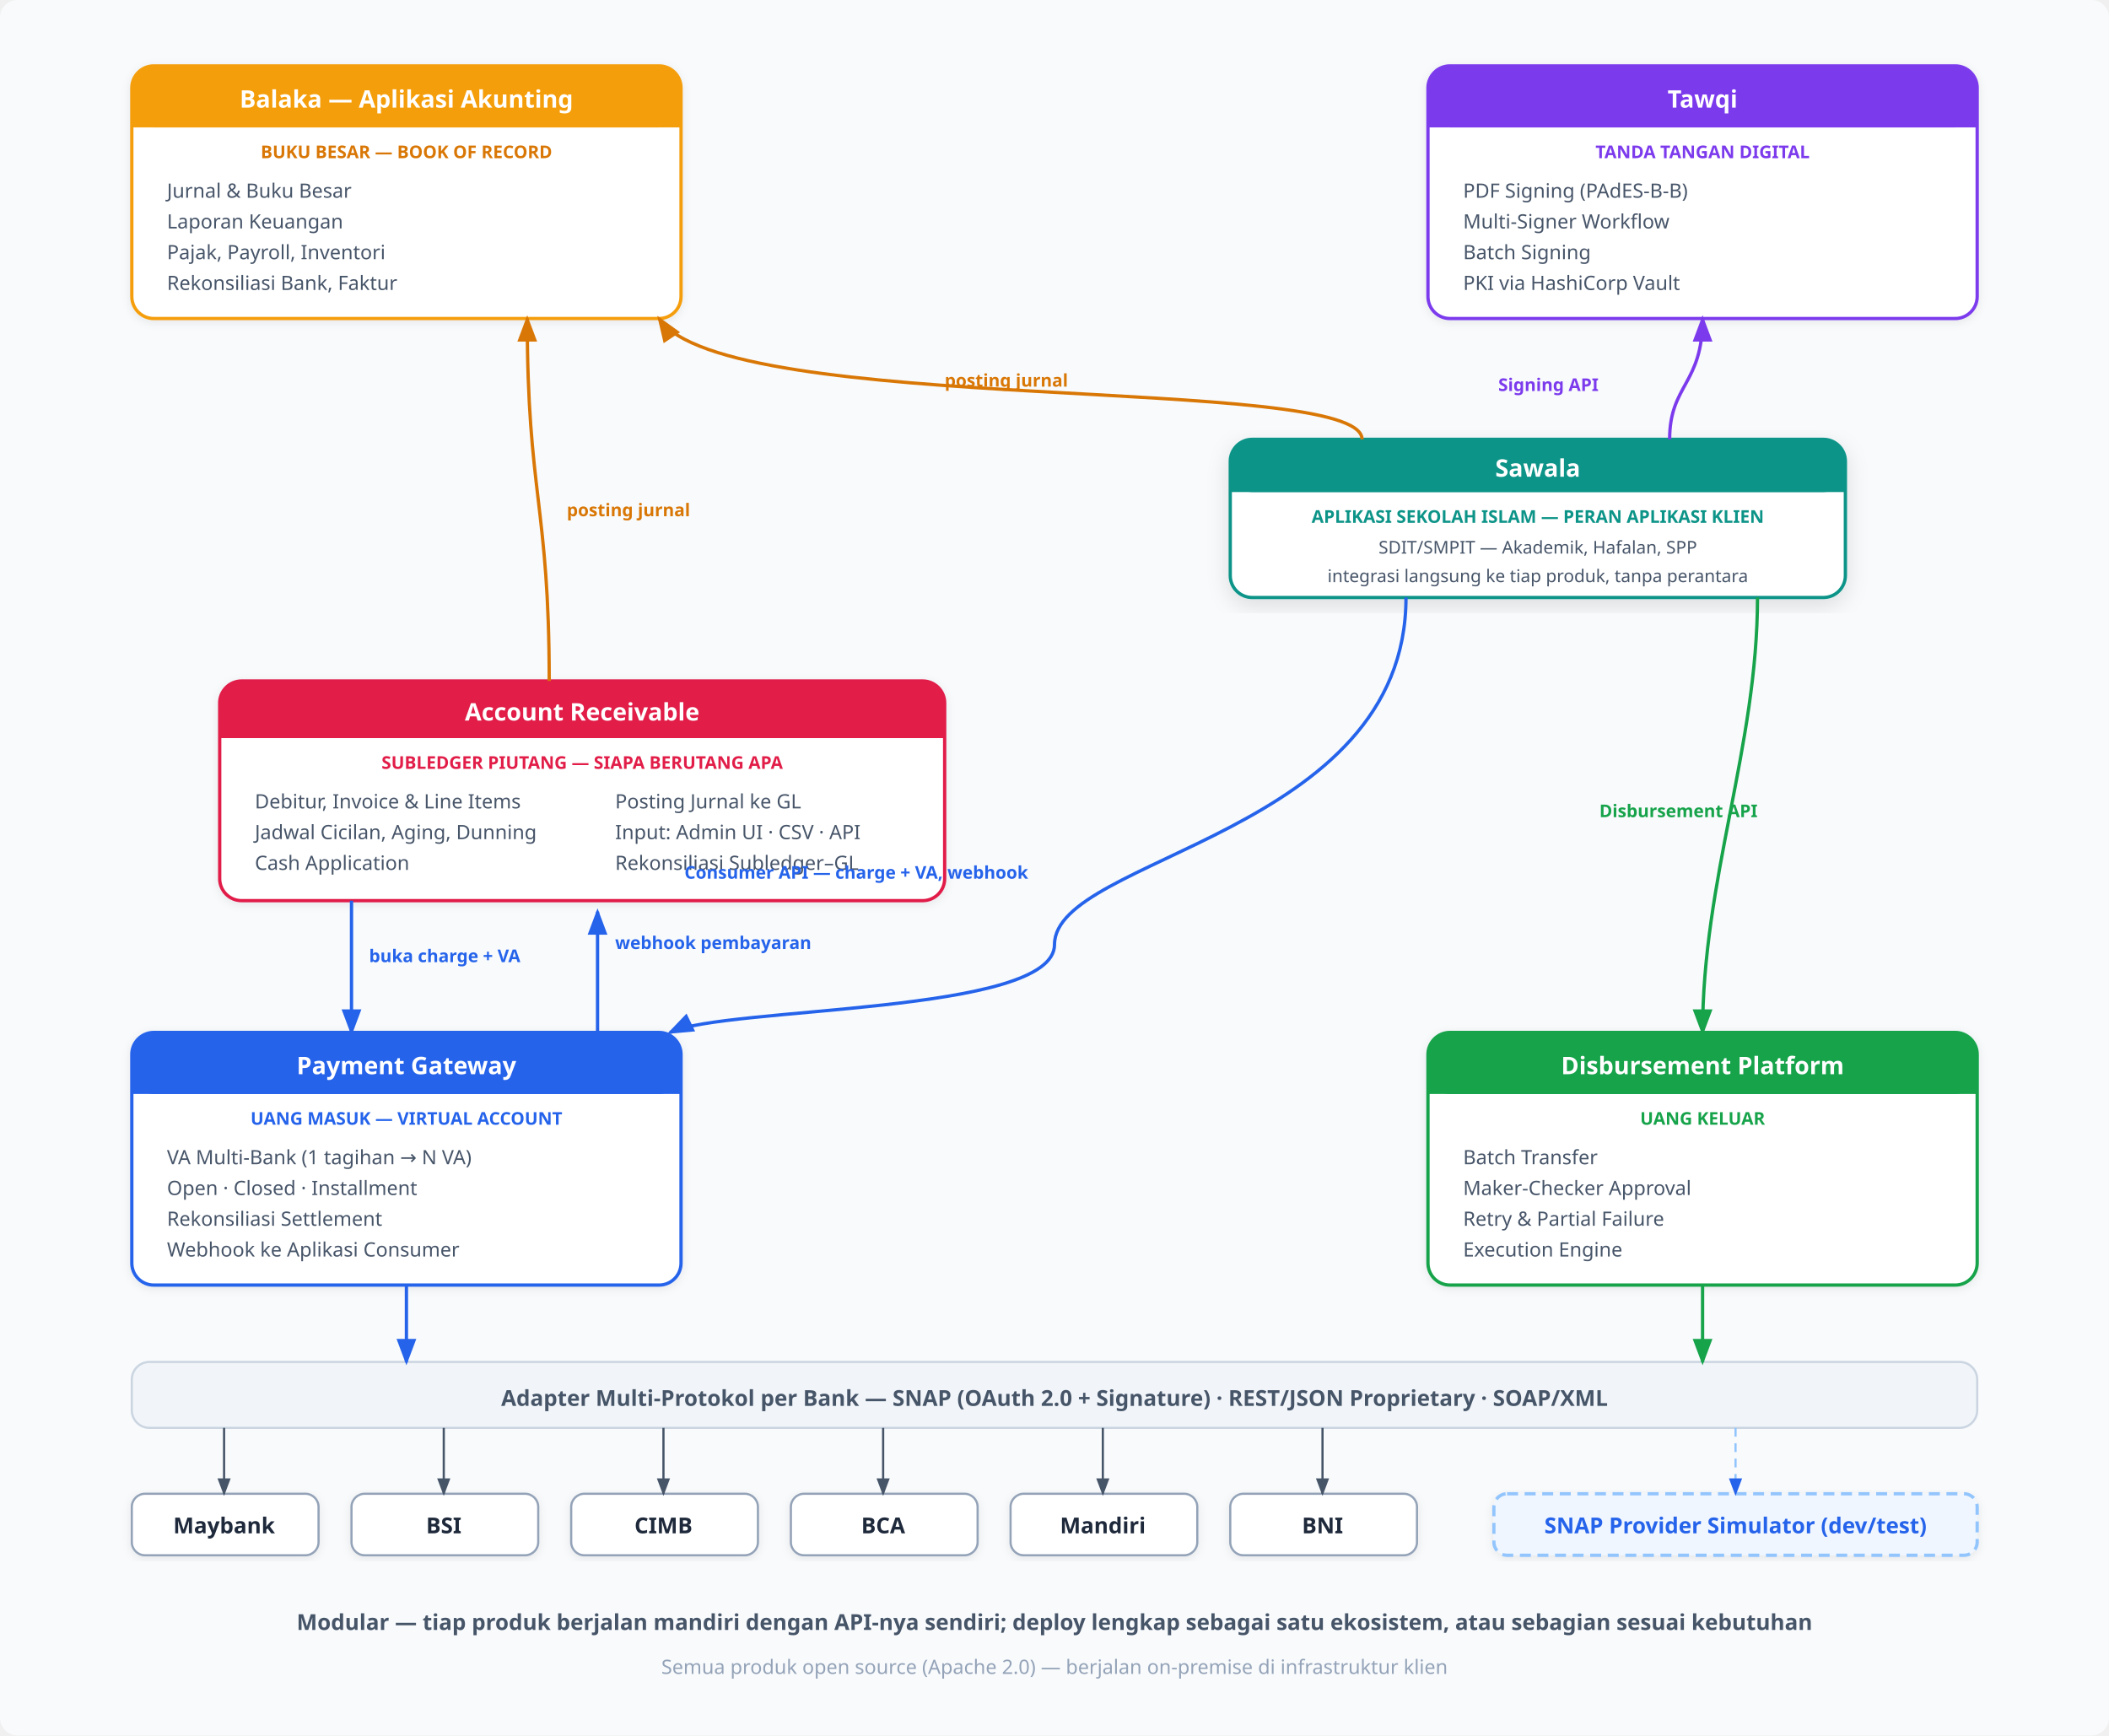
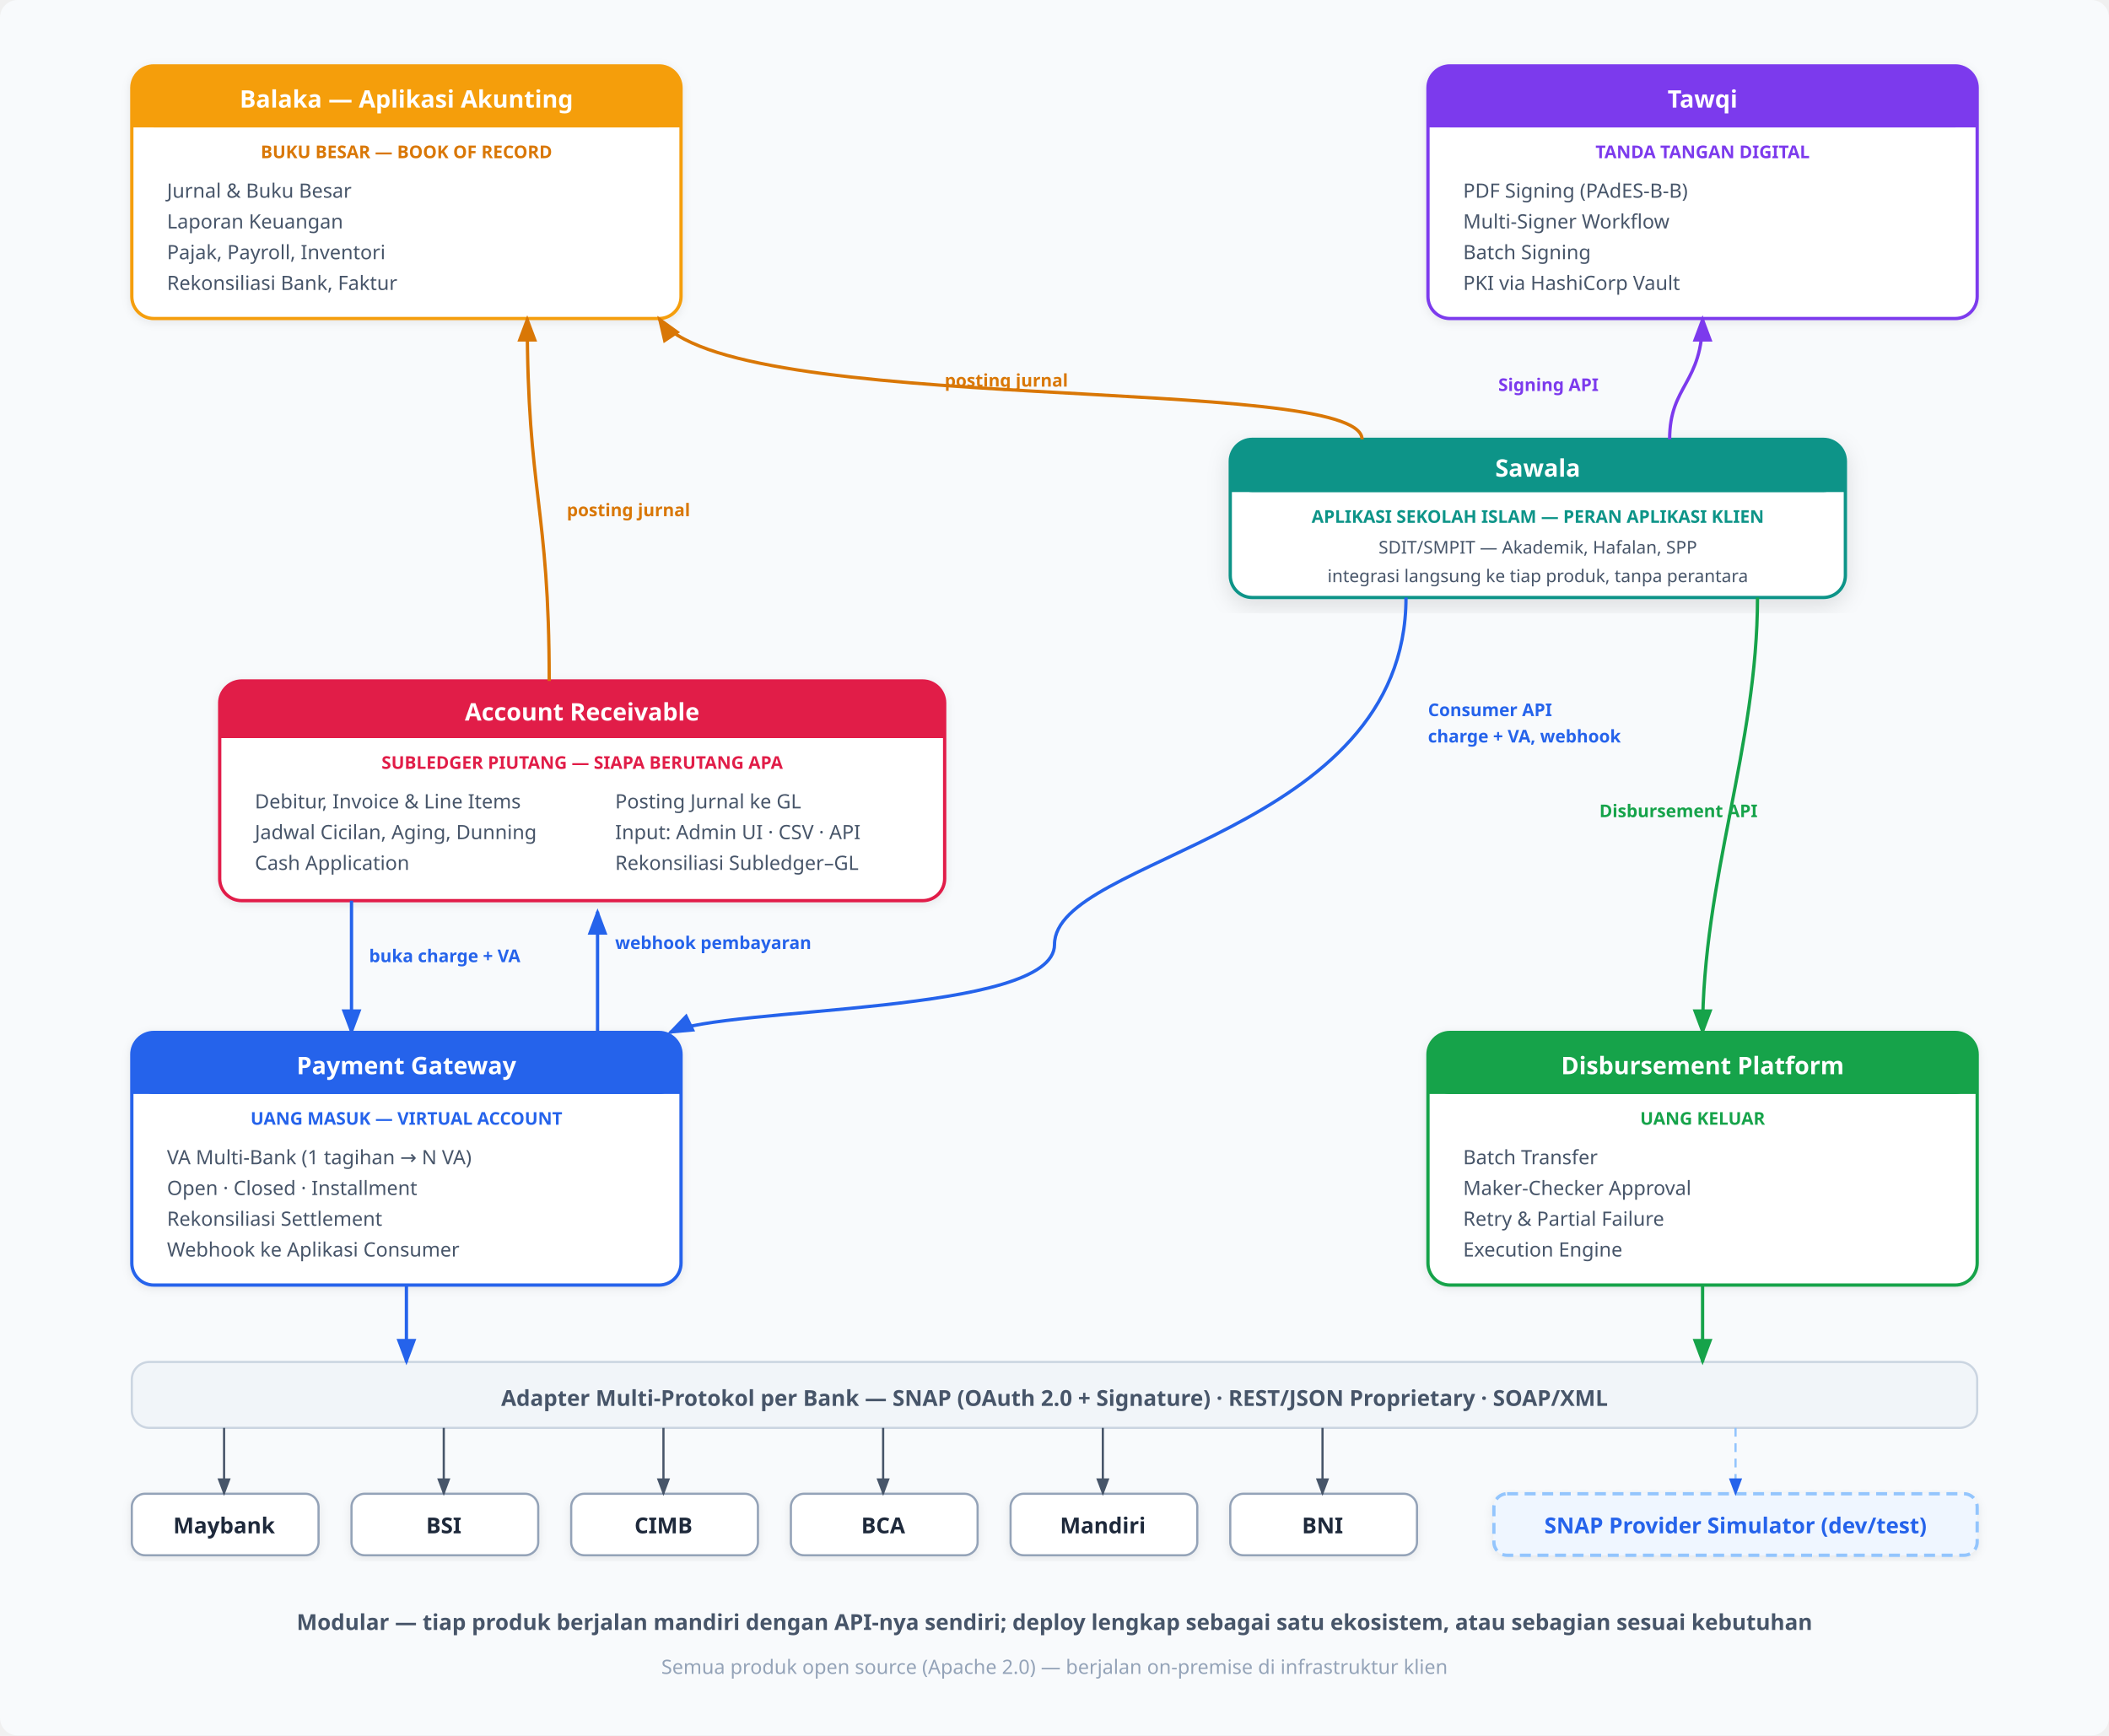
<svg xmlns="http://www.w3.org/2000/svg" viewBox="0 0 960 790">
  <defs>
    <marker id="arr-blue" markerWidth="8" markerHeight="6" refX="7" refY="3" orient="auto" markerUnits="strokeWidth">
      <polygon points="0 0, 8 3, 0 6" fill="#2563eb" />
    </marker>
    <marker id="arr-green" markerWidth="8" markerHeight="6" refX="7" refY="3" orient="auto" markerUnits="strokeWidth">
      <polygon points="0 0, 8 3, 0 6" fill="#16a34a" />
    </marker>
    <marker id="arr-amber" markerWidth="8" markerHeight="6" refX="7" refY="3" orient="auto" markerUnits="strokeWidth">
      <polygon points="0 0, 8 3, 0 6" fill="#d97706" />
    </marker>
    <marker id="arr-purple" markerWidth="8" markerHeight="6" refX="7" refY="3" orient="auto" markerUnits="strokeWidth">
      <polygon points="0 0, 8 3, 0 6" fill="#7c3aed" />
    </marker>
    <marker id="arr-slate" markerWidth="8" markerHeight="6" refX="7" refY="3" orient="auto" markerUnits="strokeWidth">
      <polygon points="0 0, 8 3, 0 6" fill="#475569" />
    </marker>
    <filter id="sh">
      <feDropShadow dx="0" dy="1" stdDeviation="2" flood-opacity="0.08" />
    </filter>
    <filter id="sh-lg">
      <feDropShadow dx="0" dy="3" stdDeviation="5" flood-opacity="0.12" />
    </filter>
  </defs>
  <rect width="960" height="790" fill="#f8fafc" rx="8" />
  <rect x="60" y="30" width="250" height="115" rx="10" fill="#fff" stroke="#f59e0b" stroke-width="1.5" filter="url(#sh)" />
  <rect x="60" y="30" width="250" height="28" rx="10" fill="#f59e0b" />
  <rect x="60" y="44" width="250" height="14" fill="#f59e0b" />
  <text x="185" y="49" text-anchor="middle" font-family="sans-serif" font-size="11" font-weight="700" fill="#fff">Balaka — Aplikasi Akunting</text>
  <text x="185" y="72" text-anchor="middle" font-family="sans-serif" font-size="8" fill="#d97706" font-weight="600">BUKU BESAR — BOOK OF RECORD</text>
  <text x="76" y="90" font-family="sans-serif" font-size="9" fill="#475569">Jurnal &amp; Buku Besar</text>
  <text x="76" y="104" font-family="sans-serif" font-size="9" fill="#475569">Laporan Keuangan</text>
  <text x="76" y="118" font-family="sans-serif" font-size="9" fill="#475569">Pajak, Payroll, Inventori</text>
  <text x="76" y="132" font-family="sans-serif" font-size="9" fill="#475569">Rekonsiliasi Bank, Faktur</text>
  <rect x="650" y="30" width="250" height="115" rx="10" fill="#fff" stroke="#7c3aed" stroke-width="1.5" filter="url(#sh)" />
  <rect x="650" y="30" width="250" height="28" rx="10" fill="#7c3aed" />
  <rect x="650" y="44" width="250" height="14" fill="#7c3aed" />
  <text x="775" y="49" text-anchor="middle" font-family="sans-serif" font-size="11" font-weight="700" fill="#fff">Tawqi</text>
  <text x="775" y="72" text-anchor="middle" font-family="sans-serif" font-size="8" fill="#7c3aed" font-weight="600">TANDA TANGAN DIGITAL</text>
  <text x="666" y="90" font-family="sans-serif" font-size="9" fill="#475569">PDF Signing (PAdES-B-B)</text>
  <text x="666" y="104" font-family="sans-serif" font-size="9" fill="#475569">Multi-Signer Workflow</text>
  <text x="666" y="118" font-family="sans-serif" font-size="9" fill="#475569">Batch Signing</text>
  <text x="666" y="132" font-family="sans-serif" font-size="9" fill="#475569">PKI via HashiCorp Vault</text>
  <rect x="560" y="200" width="280" height="72" rx="10" fill="#fff" stroke="#0d9488" stroke-width="1.5" filter="url(#sh-lg)" />
  <rect x="560" y="200" width="280" height="24" rx="10" fill="#0d9488" />
  <rect x="560" y="212" width="280" height="12" fill="#0d9488" />
  <text x="700" y="217" text-anchor="middle" font-family="sans-serif" font-size="11" font-weight="700" fill="#fff">Sawala</text>
  <text x="700" y="238" text-anchor="middle" font-family="sans-serif" font-size="8" fill="#0d9488" font-weight="600">APLIKASI SEKOLAH ISLAM — PERAN APLIKASI KLIEN</text>
  <text x="700" y="252" text-anchor="middle" font-family="sans-serif" font-size="8" fill="#475569">SDIT/SMPIT — Akademik, Hafalan, SPP</text>
  <text x="700" y="265" text-anchor="middle" font-family="sans-serif" font-size="8" fill="#475569">integrasi langsung ke tiap produk, tanpa perantara</text>
  <path d="M 620,200 C 620,170 330,190 300,145" stroke="#d97706" stroke-width="1.5" fill="none" marker-end="url(#arr-amber)" />
  <text x="430" y="176" font-family="sans-serif" font-size="8" fill="#d97706" font-weight="600">posting jurnal</text>
  <path d="M 760,200 C 760,175 775,175 775,145" stroke="#7c3aed" stroke-width="1.5" fill="none" marker-end="url(#arr-purple)" />
  <text x="682" y="178" font-family="sans-serif" font-size="8" fill="#7c3aed" font-weight="600">Signing API</text>
  <rect x="100" y="310" width="330" height="100" rx="10" fill="#fff" stroke="#e11d48" stroke-width="1.5" filter="url(#sh)" />
  <rect x="100" y="310" width="330" height="26" rx="10" fill="#e11d48" />
  <rect x="100" y="323" width="330" height="13" fill="#e11d48" />
  <text x="265" y="328" text-anchor="middle" font-family="sans-serif" font-size="11" font-weight="700" fill="#fff">Account Receivable</text>
  <text x="265" y="350" text-anchor="middle" font-family="sans-serif" font-size="8" fill="#e11d48" font-weight="600">SUBLEDGER PIUTANG — SIAPA BERUTANG APA</text>
  <text x="116" y="368" font-family="sans-serif" font-size="9" fill="#475569">Debitur, Invoice &amp; Line Items</text>
  <text x="116" y="382" font-family="sans-serif" font-size="9" fill="#475569">Jadwal Cicilan, Aging, Dunning</text>
  <text x="116" y="396" font-family="sans-serif" font-size="9" fill="#475569">Cash Application</text>
  <text x="280" y="368" font-family="sans-serif" font-size="9" fill="#475569">Posting Jurnal ke GL</text>
  <text x="280" y="382" font-family="sans-serif" font-size="9" fill="#475569">Input: Admin UI · CSV · API</text>
  <text x="280" y="396" font-family="sans-serif" font-size="9" fill="#475569">Rekonsiliasi Subledger–GL</text>
  <path d="M 250,310 C 250,230 240,225 240,145" stroke="#d97706" stroke-width="1.5" fill="none" marker-end="url(#arr-amber)" />
  <text x="258" y="235" font-family="sans-serif" font-size="8" fill="#d97706" font-weight="600">posting jurnal</text>
  <line x1="160" y1="410" x2="160" y2="470" stroke="#2563eb" stroke-width="1.5" marker-end="url(#arr-blue)" />
  <text x="168" y="438" font-family="sans-serif" font-size="8" fill="#2563eb" font-weight="600">buka charge + VA</text>
  <line x1="272" y1="470" x2="272" y2="415" stroke="#2563eb" stroke-width="1.5" marker-end="url(#arr-blue)" />
  <text x="280" y="432" font-family="sans-serif" font-size="8" fill="#2563eb" font-weight="600">webhook pembayaran</text>
  <path d="M 640,272 C 640,380 480,390 480,430 C 480,462 330,458 305,470" stroke="#2563eb" stroke-width="1.5" fill="none" marker-end="url(#arr-blue)" />
-   <text x="468" y="400" text-anchor="end" font-family="sans-serif" font-size="8" fill="#2563eb" font-weight="600">Consumer API — charge + VA, webhook</text>
+   <text x="650" y="326" font-family="sans-serif" font-size="8" fill="#2563eb" font-weight="600">Consumer API</text>
+   <text x="650" y="338" font-family="sans-serif" font-size="8" fill="#2563eb" font-weight="600">charge + VA, webhook</text>
  <path d="M 800,272 C 800,340 775,400 775,470" stroke="#16a34a" stroke-width="1.5" fill="none" marker-end="url(#arr-green)" />
  <text x="728" y="372" font-family="sans-serif" font-size="8" fill="#16a34a" font-weight="600">Disbursement API</text>
  <rect x="60" y="470" width="250" height="115" rx="10" fill="#fff" stroke="#2563eb" stroke-width="1.5" filter="url(#sh)" />
  <rect x="60" y="470" width="250" height="28" rx="10" fill="#2563eb" />
  <rect x="60" y="484" width="250" height="14" fill="#2563eb" />
  <text x="185" y="489" text-anchor="middle" font-family="sans-serif" font-size="11" font-weight="700" fill="#fff">Payment Gateway</text>
  <text x="185" y="512" text-anchor="middle" font-family="sans-serif" font-size="8" fill="#2563eb" font-weight="600">UANG MASUK — VIRTUAL ACCOUNT</text>
  <text x="76" y="530" font-family="sans-serif" font-size="9" fill="#475569">VA Multi-Bank (1 tagihan → N VA)</text>
  <text x="76" y="544" font-family="sans-serif" font-size="9" fill="#475569">Open · Closed · Installment</text>
  <text x="76" y="558" font-family="sans-serif" font-size="9" fill="#475569">Rekonsiliasi Settlement</text>
  <text x="76" y="572" font-family="sans-serif" font-size="9" fill="#475569">Webhook ke Aplikasi Consumer</text>
  <rect x="650" y="470" width="250" height="115" rx="10" fill="#fff" stroke="#16a34a" stroke-width="1.5" filter="url(#sh)" />
  <rect x="650" y="470" width="250" height="28" rx="10" fill="#16a34a" />
  <rect x="650" y="484" width="250" height="14" fill="#16a34a" />
  <text x="775" y="489" text-anchor="middle" font-family="sans-serif" font-size="11" font-weight="700" fill="#fff">Disbursement Platform</text>
  <text x="775" y="512" text-anchor="middle" font-family="sans-serif" font-size="8" fill="#16a34a" font-weight="600">UANG KELUAR</text>
  <text x="666" y="530" font-family="sans-serif" font-size="9" fill="#475569">Batch Transfer</text>
  <text x="666" y="544" font-family="sans-serif" font-size="9" fill="#475569">Maker-Checker Approval</text>
  <text x="666" y="558" font-family="sans-serif" font-size="9" fill="#475569">Retry &amp; Partial Failure</text>
  <text x="666" y="572" font-family="sans-serif" font-size="9" fill="#475569">Execution Engine</text>
  <rect x="60" y="620" width="840" height="30" rx="8" fill="#f1f5f9" stroke="#cbd5e1" stroke-width="1" />
  <text x="480" y="640" text-anchor="middle" font-family="sans-serif" font-size="10" font-weight="600" fill="#475569">Adapter Multi-Protokol per Bank — SNAP (OAuth 2.0 + Signature) · REST/JSON Proprietary · SOAP/XML</text>
  <line x1="185" y1="585" x2="185" y2="620" stroke="#2563eb" stroke-width="1.5" marker-end="url(#arr-blue)" />
  <line x1="775" y1="585" x2="775" y2="620" stroke="#16a34a" stroke-width="1.5" marker-end="url(#arr-green)" />
  <rect x="60" y="680" width="85" height="28" rx="6" fill="#fff" stroke="#94a3b8" stroke-width="1" filter="url(#sh)" />
  <text x="102" y="698" text-anchor="middle" font-family="sans-serif" font-size="10" font-weight="600" fill="#1e293b">Maybank</text>
  <rect x="160" y="680" width="85" height="28" rx="6" fill="#fff" stroke="#94a3b8" stroke-width="1" filter="url(#sh)" />
  <text x="202" y="698" text-anchor="middle" font-family="sans-serif" font-size="10" font-weight="600" fill="#1e293b">BSI</text>
  <rect x="260" y="680" width="85" height="28" rx="6" fill="#fff" stroke="#94a3b8" stroke-width="1" filter="url(#sh)" />
  <text x="302" y="698" text-anchor="middle" font-family="sans-serif" font-size="10" font-weight="600" fill="#1e293b">CIMB</text>
  <rect x="360" y="680" width="85" height="28" rx="6" fill="#fff" stroke="#94a3b8" stroke-width="1" filter="url(#sh)" />
  <text x="402" y="698" text-anchor="middle" font-family="sans-serif" font-size="10" font-weight="600" fill="#1e293b">BCA</text>
  <rect x="460" y="680" width="85" height="28" rx="6" fill="#fff" stroke="#94a3b8" stroke-width="1" filter="url(#sh)" />
  <text x="502" y="698" text-anchor="middle" font-family="sans-serif" font-size="10" font-weight="600" fill="#1e293b">Mandiri</text>
  <rect x="560" y="680" width="85" height="28" rx="6" fill="#fff" stroke="#94a3b8" stroke-width="1" filter="url(#sh)" />
  <text x="602" y="698" text-anchor="middle" font-family="sans-serif" font-size="10" font-weight="600" fill="#1e293b">BNI</text>
  <rect x="680" y="680" width="220" height="28" rx="6" fill="#eff6ff" stroke="#93c5fd" stroke-width="1.5" stroke-dasharray="5,3" filter="url(#sh)" />
  <text x="790" y="698" text-anchor="middle" font-family="sans-serif" font-size="10" font-weight="600" fill="#2563eb">SNAP Provider Simulator (dev/test)</text>
  <line x1="102" y1="650" x2="102" y2="680" stroke="#475569" stroke-width="1" marker-end="url(#arr-slate)" />
  <line x1="202" y1="650" x2="202" y2="680" stroke="#475569" stroke-width="1" marker-end="url(#arr-slate)" />
  <line x1="302" y1="650" x2="302" y2="680" stroke="#475569" stroke-width="1" marker-end="url(#arr-slate)" />
  <line x1="402" y1="650" x2="402" y2="680" stroke="#475569" stroke-width="1" marker-end="url(#arr-slate)" />
  <line x1="502" y1="650" x2="502" y2="680" stroke="#475569" stroke-width="1" marker-end="url(#arr-slate)" />
  <line x1="602" y1="650" x2="602" y2="680" stroke="#475569" stroke-width="1" marker-end="url(#arr-slate)" />
  <line x1="790" y1="650" x2="790" y2="680" stroke="#93c5fd" stroke-width="1" stroke-dasharray="4,3" marker-end="url(#arr-blue)" />
  <text x="480" y="742" text-anchor="middle" font-family="sans-serif" font-size="10" font-weight="600" fill="#475569">Modular — tiap produk berjalan mandiri dengan API-nya sendiri; deploy lengkap sebagai satu ekosistem, atau sebagian sesuai kebutuhan</text>
  <text x="480" y="762" text-anchor="middle" font-family="sans-serif" font-size="9" fill="#94a3b8">Semua produk open source (Apache 2.0) — berjalan on-premise di infrastruktur klien</text>
</svg>
